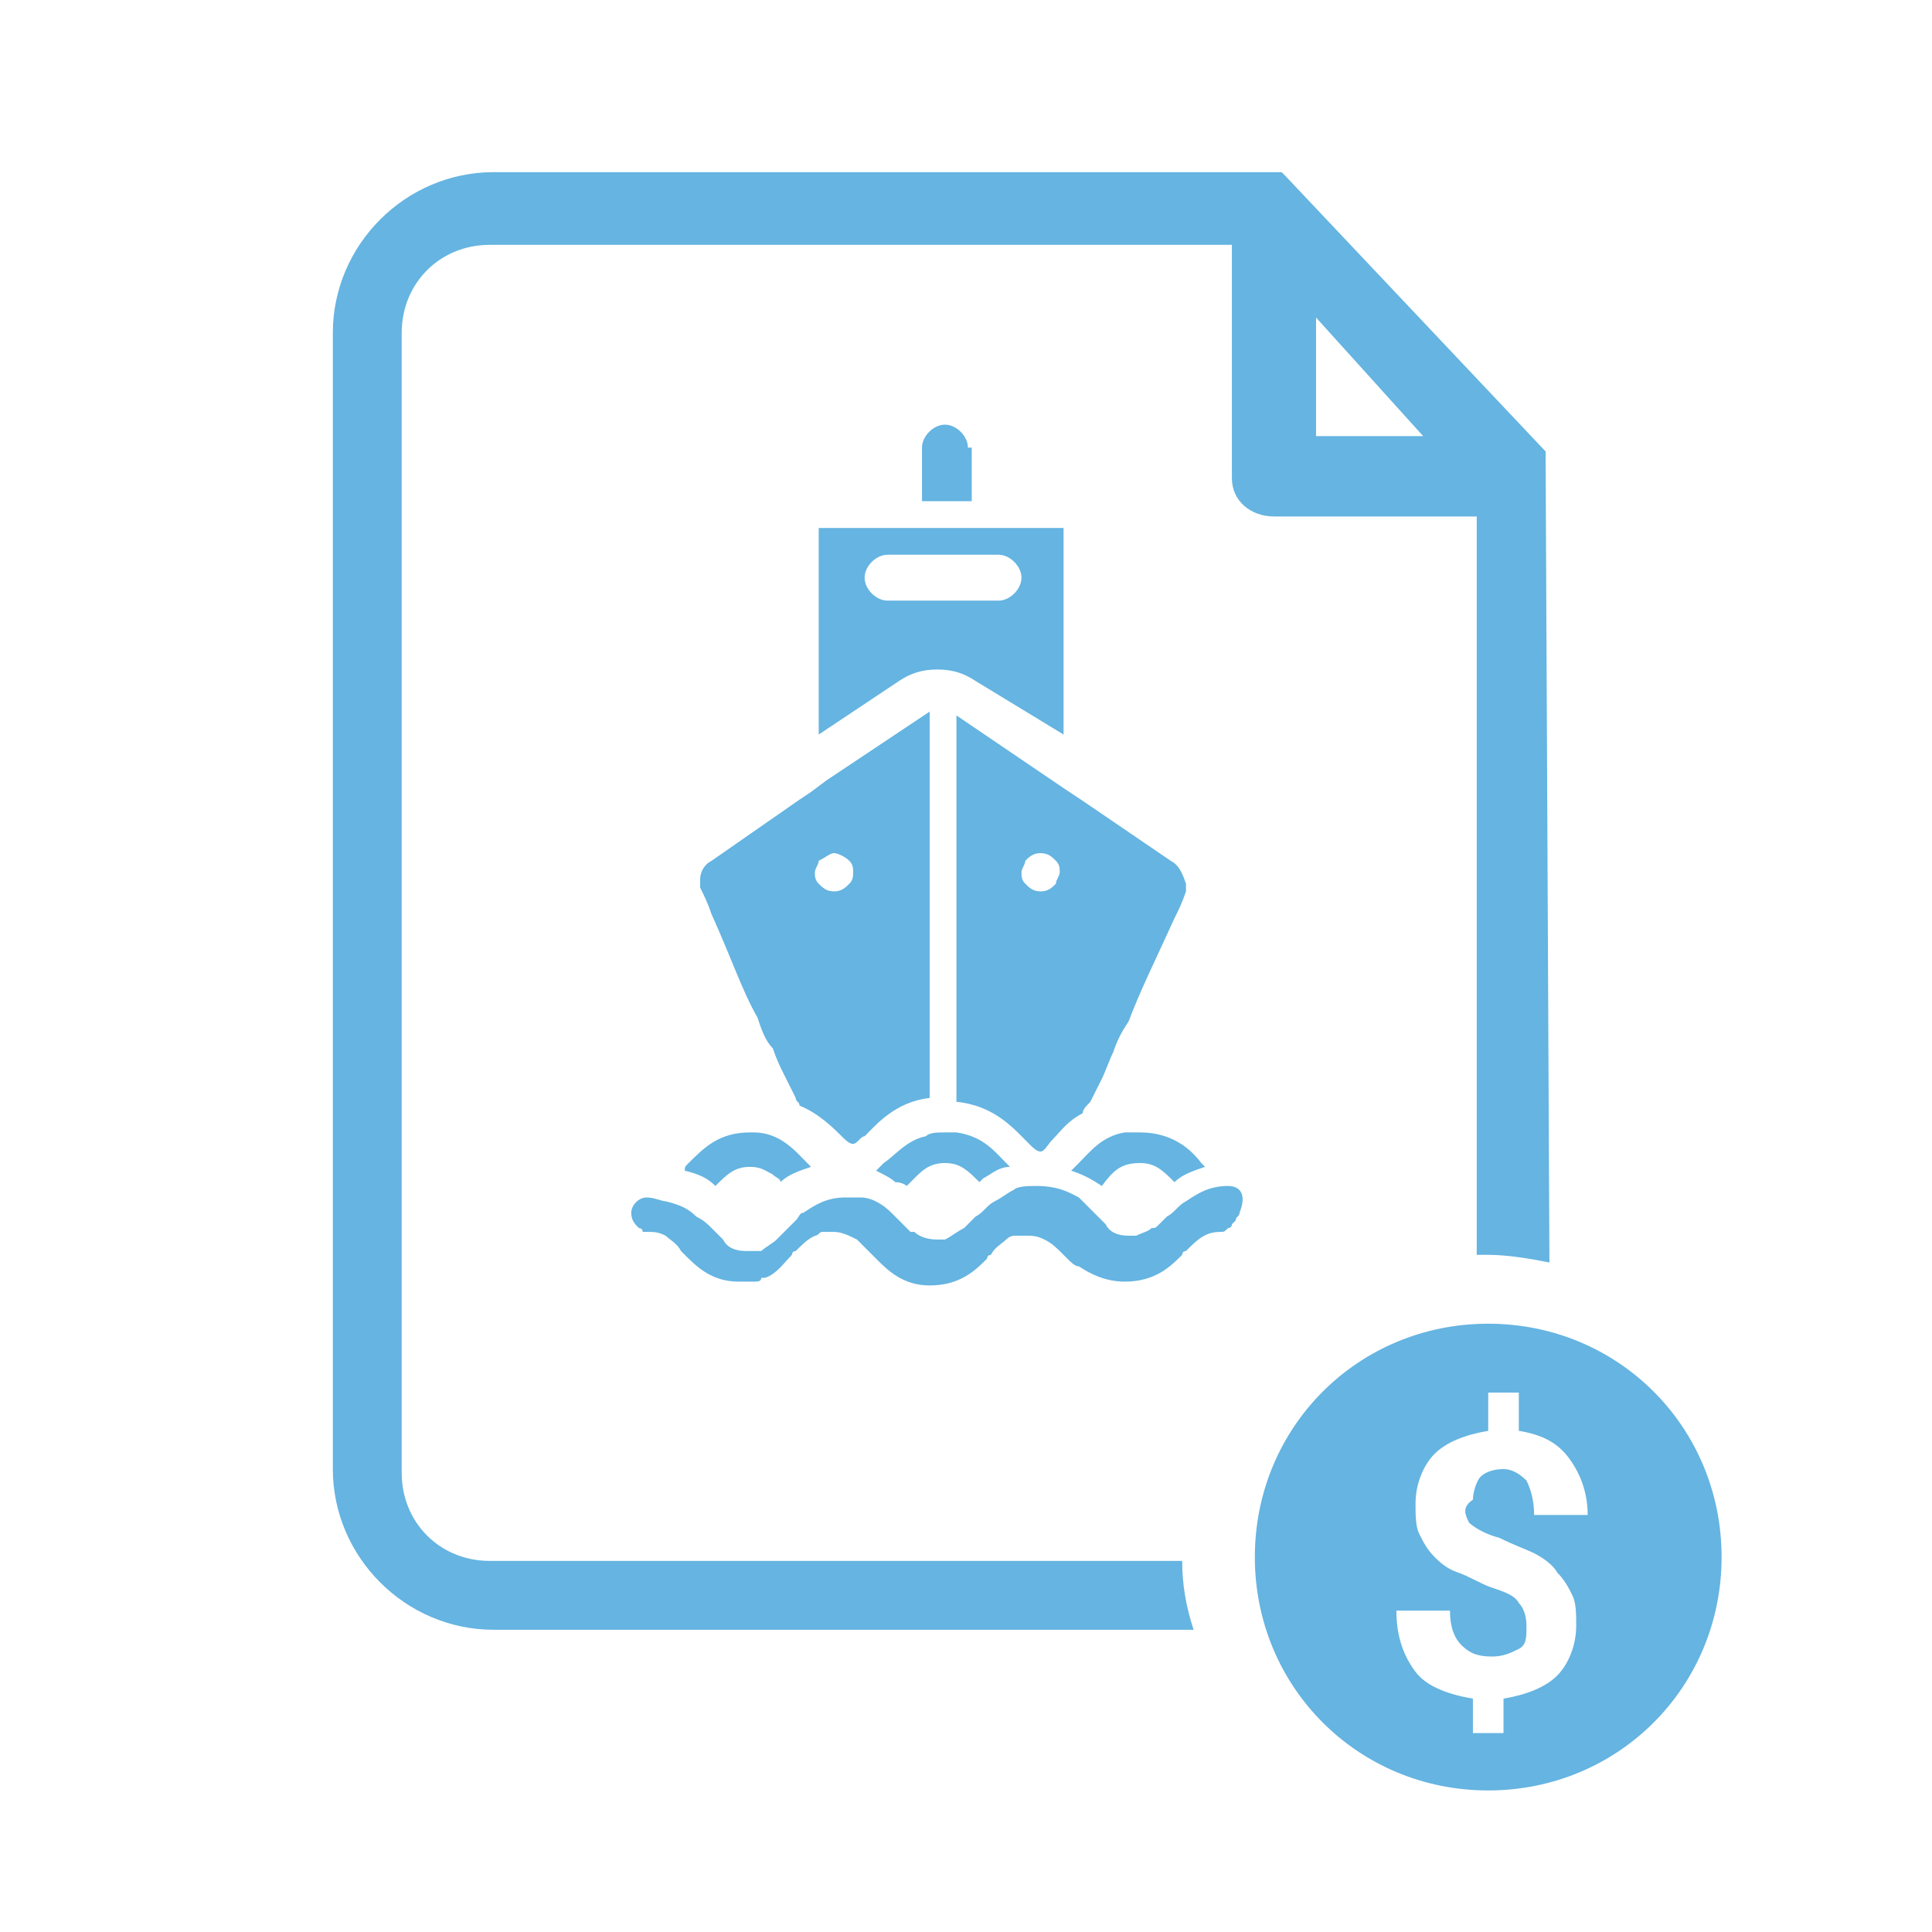
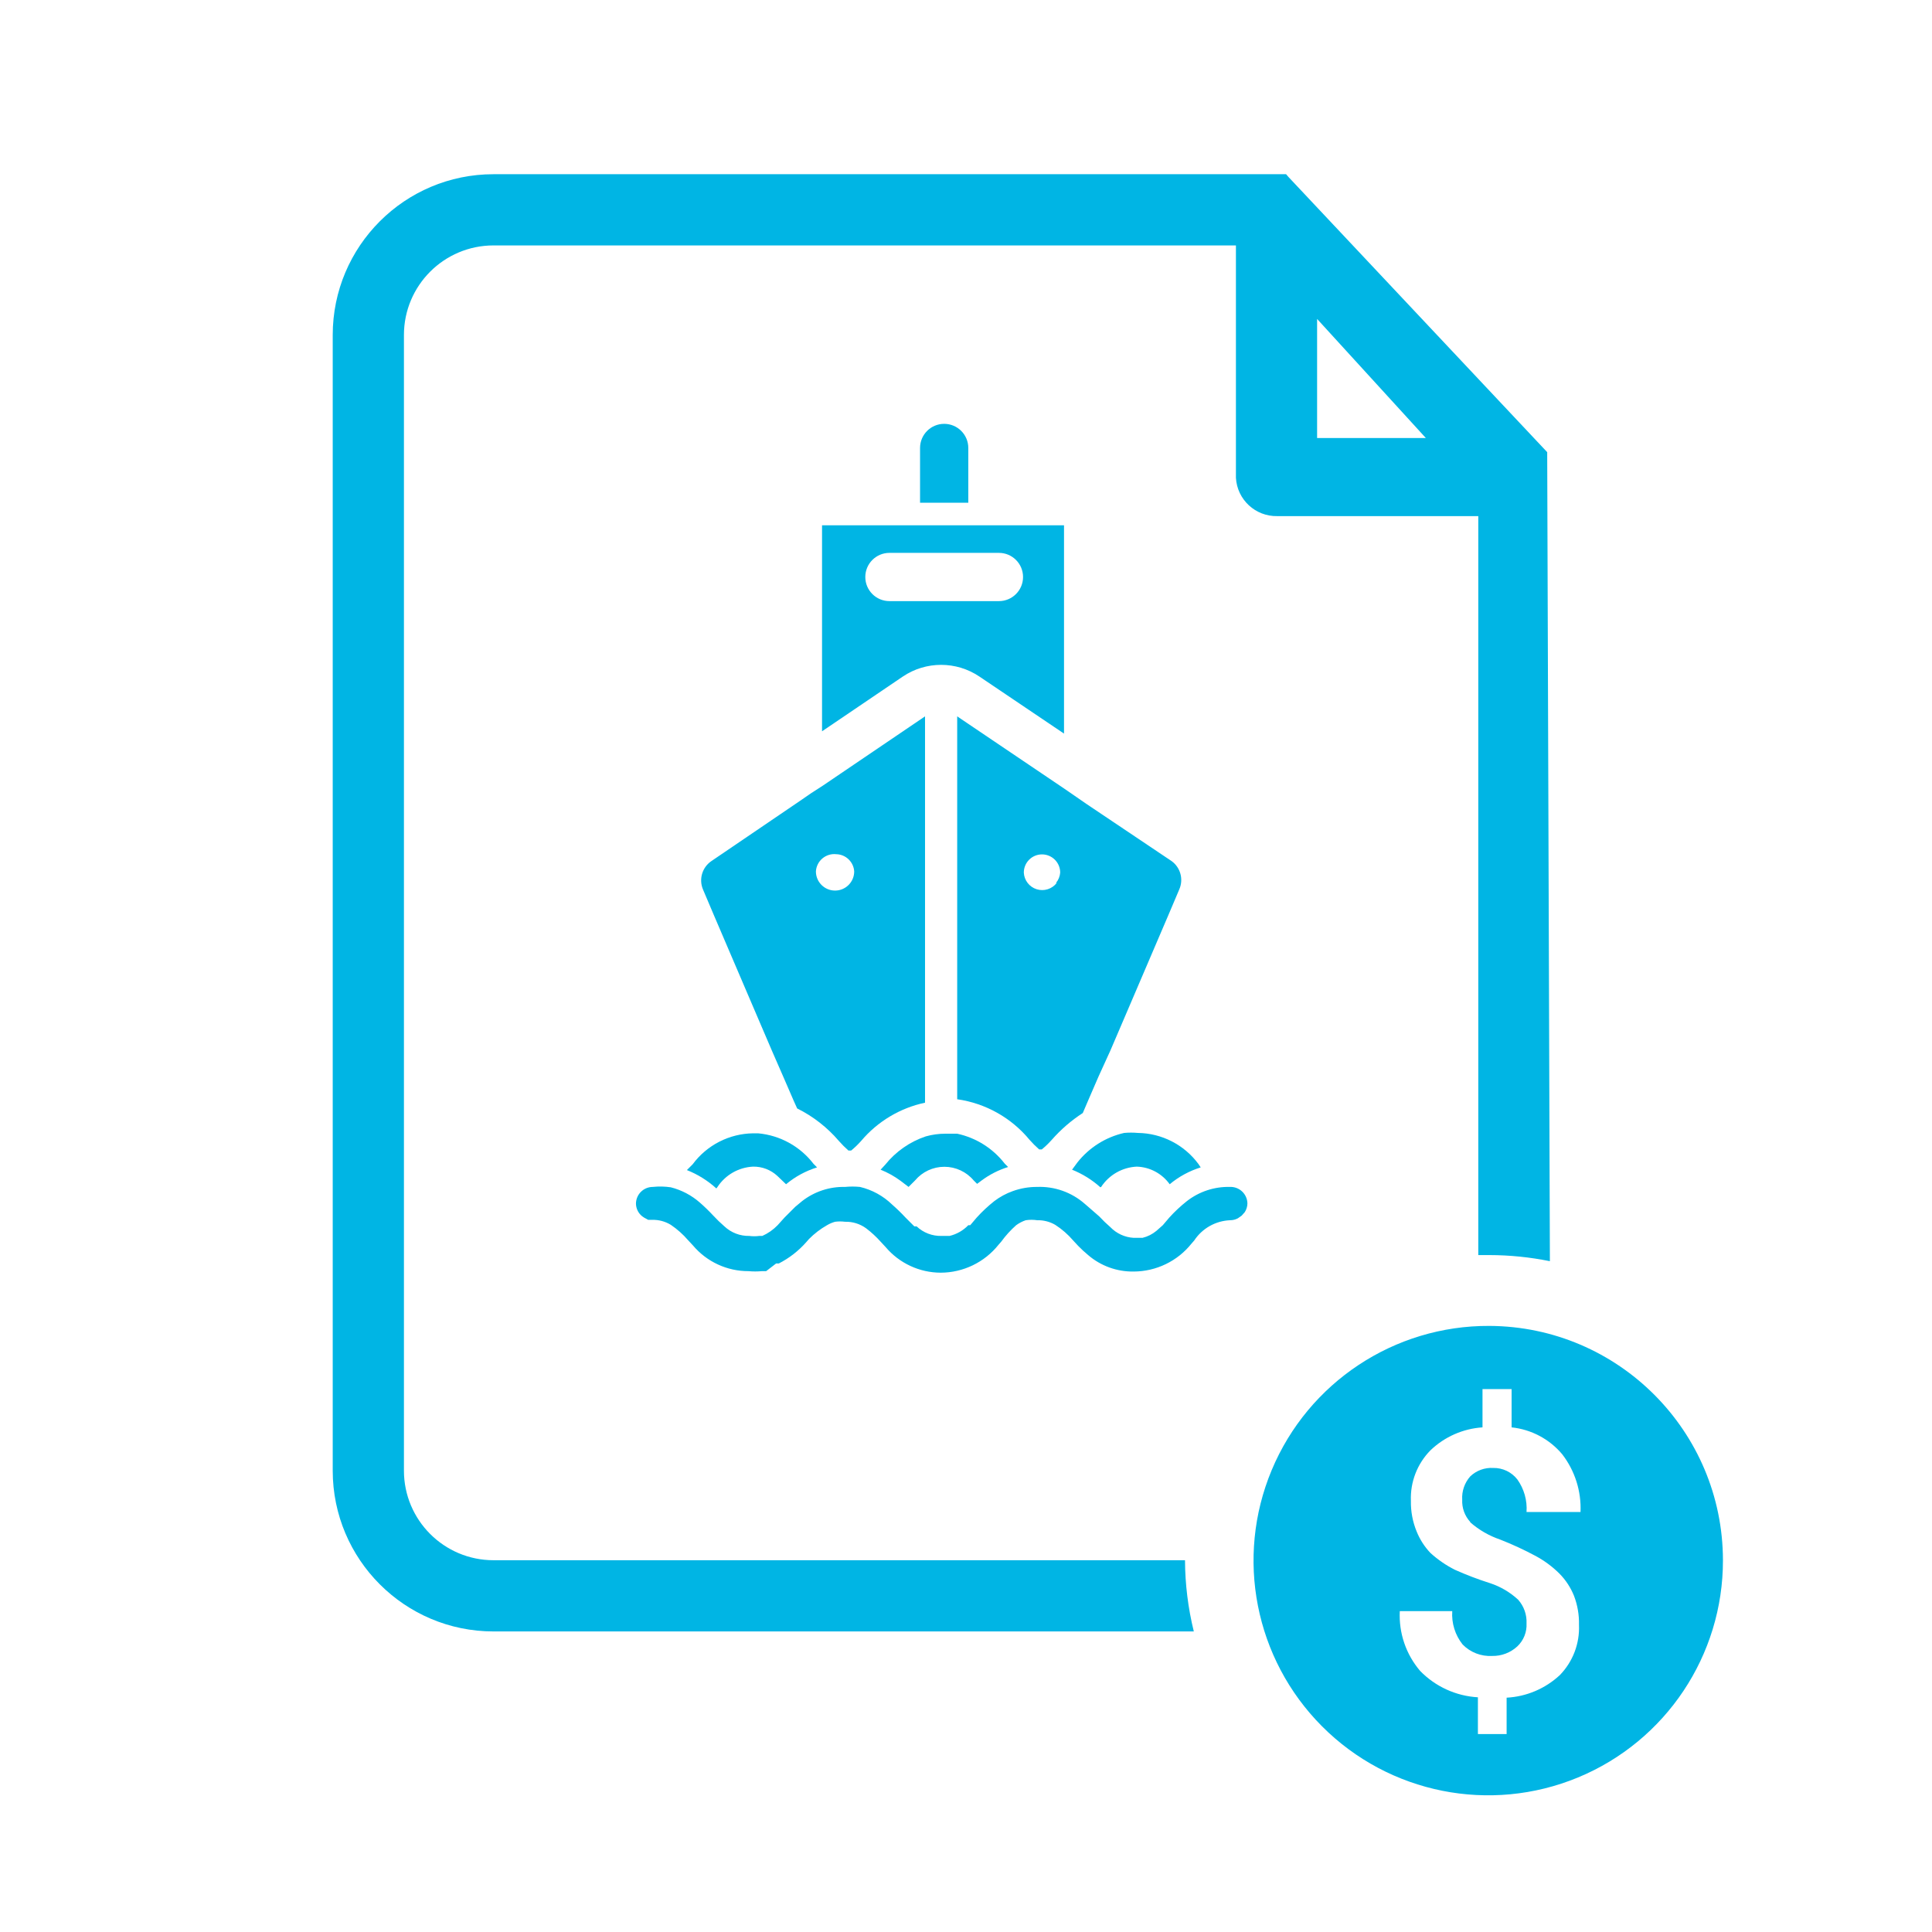
- <svg xmlns="http://www.w3.org/2000/svg" version="1.1" id="Layer_1" x="0px" y="0px" viewBox="0 0 50.5 50.5" style="enable-background:new 0 0 50.5 50.5;" xml:space="preserve">
-   <style type="text/css">
- 	.st0{fill:#65B4E1;}
- </style>
+ <svg xmlns="http://www.w3.org/2000/svg" viewBox="0 0 50.46 50.46">
  <g>
    <g>
      <g>
-         <g>
-           <path class="st0" d="M25.3,11.7c0-0.3-0.3-0.6-0.6-0.6c-0.3,0-0.6,0.3-0.6,0.6v1.4h1.3V11.7z" />
-           <path class="st0" d="M27.8,19.2v-5.4h-2.5H24h-2.6v5.4l2.1-1.4c0.3-0.2,0.6-0.3,1-0.3c0.4,0,0.7,0.1,1,0.3L27.8,19.2z       M23.2,15.7c-0.3,0-0.6-0.3-0.6-0.6s0.3-0.6,0.6-0.6H24h1.3h0.8c0.3,0,0.6,0.3,0.6,0.6s-0.3,0.6-0.6,0.6H23.2z" />
-           <path class="st0" d="M30.6,22.5L28.4,21l-0.3-0.2l-0.3-0.2L25,18.7v3.8v0.3v0.3v5.7c1,0.1,1.5,0.7,1.9,1.1      c0.1,0.1,0.2,0.2,0.3,0.2c0,0,0,0,0,0c0,0,0,0,0,0l0,0c0.1,0,0.2-0.2,0.3-0.3c0.2-0.2,0.4-0.5,0.8-0.7l0,0      c0-0.1,0.1-0.2,0.2-0.3c0.1-0.2,0.2-0.4,0.3-0.6c0.1-0.2,0.2-0.5,0.3-0.7c0.1-0.3,0.2-0.5,0.4-0.8c0.3-0.8,0.7-1.6,1.2-2.7      c0.1-0.2,0.2-0.4,0.3-0.7c0-0.1,0-0.1,0-0.2C30.9,22.8,30.8,22.6,30.6,22.5z M27.6,23.1c-0.1,0.1-0.2,0.2-0.4,0.2      s-0.3-0.1-0.4-0.2c-0.1-0.1-0.1-0.2-0.1-0.3c0,0,0,0,0,0c0-0.1,0.1-0.2,0.1-0.3c0.1-0.1,0.2-0.2,0.4-0.2s0.3,0.1,0.4,0.2      c0.1,0.1,0.1,0.2,0.1,0.3c0,0,0,0,0,0C27.7,22.9,27.6,23,27.6,23.1z" />
-           <path class="st0" d="M21.2,20.7l-0.3,0.2l-2.3,1.6c-0.2,0.1-0.3,0.3-0.3,0.5c0,0.1,0,0.1,0,0.2c0.1,0.2,0.2,0.4,0.3,0.7      c0.5,1.1,0.8,2,1.2,2.7c0.1,0.3,0.2,0.6,0.4,0.8c0.1,0.3,0.2,0.5,0.3,0.7c0.1,0.2,0.2,0.4,0.3,0.6c0,0.1,0.1,0.1,0.1,0.2      c0.5,0.2,0.9,0.6,1.1,0.8c0.1,0.1,0.2,0.2,0.3,0.2c0,0,0,0,0,0c0,0,0,0,0,0l0,0c0.1,0,0.2-0.2,0.3-0.2c0.3-0.3,0.8-0.9,1.7-1      v-5.7v-0.3v-0.3v-3.8l-2.7,1.8L21.2,20.7z M21.8,22.3c0.1,0,0.3,0.1,0.4,0.2c0.1,0.1,0.1,0.2,0.1,0.3c0,0,0,0,0,0      c0,0.1,0,0.2-0.1,0.3c-0.1,0.1-0.2,0.2-0.4,0.2s-0.3-0.1-0.4-0.2c-0.1-0.1-0.1-0.2-0.1-0.3c0,0,0,0,0,0c0-0.1,0.1-0.2,0.1-0.3      C21.6,22.4,21.7,22.3,21.8,22.3z" />
-         </g>
-         <g>
-           <path class="st0" d="M18.7,31c0.3-0.3,0.5-0.5,0.9-0.5c0.3,0,0.4,0.1,0.6,0.2c0.1,0.1,0.2,0.1,0.2,0.2c0.2-0.2,0.5-0.3,0.8-0.4      c0,0-0.1-0.1-0.1-0.1c-0.3-0.3-0.7-0.8-1.4-0.8c0,0-0.1,0-0.1,0c-0.8,0-1.2,0.4-1.6,0.8c-0.1,0.1-0.1,0.1-0.1,0.2      C18.3,30.7,18.5,30.8,18.7,31C18.7,31,18.7,31,18.7,31z" />
-           <path class="st0" d="M28.8,31C28.8,31,28.8,31,28.8,31c0.3-0.4,0.5-0.6,1-0.6c0.4,0,0.6,0.2,0.9,0.5c0.2-0.2,0.5-0.3,0.8-0.4      c0,0-0.1-0.1-0.1-0.1c-0.3-0.4-0.8-0.8-1.6-0.8c-0.1,0-0.2,0-0.4,0c-0.6,0.1-0.9,0.5-1.2,0.8c-0.1,0.1-0.1,0.1-0.2,0.2      C28.3,30.7,28.5,30.8,28.8,31C28.7,31,28.7,31,28.8,31z" />
-           <path class="st0" d="M32.1,31L32.1,31c-0.5,0-0.8,0.2-1.1,0.4c-0.2,0.1-0.3,0.3-0.5,0.4c-0.1,0.1-0.1,0.1-0.2,0.2      c-0.1,0.1-0.1,0.1-0.2,0.1c-0.1,0.1-0.2,0.1-0.4,0.2c-0.1,0-0.1,0-0.2,0h0c-0.3,0-0.5-0.1-0.6-0.3h0c-0.1-0.1-0.2-0.2-0.3-0.3      c-0.1-0.1-0.2-0.2-0.3-0.3c0,0,0,0-0.1-0.1C28,31.2,27.7,31,27.1,31h0c-0.2,0-0.5,0-0.6,0.1c-0.2,0.1-0.3,0.2-0.5,0.3      c-0.2,0.1-0.3,0.3-0.5,0.4c-0.1,0.1-0.1,0.1-0.2,0.2c0,0,0,0-0.1,0.1c-0.2,0.1-0.3,0.2-0.5,0.3c-0.1,0-0.1,0-0.2,0h0      c-0.3,0-0.5-0.1-0.6-0.2h0c0,0,0,0-0.1,0c-0.1-0.1-0.1-0.1-0.2-0.2c-0.1-0.1-0.2-0.2-0.3-0.3c-0.2-0.2-0.5-0.4-0.8-0.4      c-0.1,0-0.2,0-0.4,0h0c-0.5,0-0.8,0.2-1.1,0.4c-0.1,0-0.1,0.1-0.2,0.2c-0.1,0.1-0.2,0.2-0.3,0.3c-0.1,0.1-0.1,0.1-0.2,0.2      c-0.1,0.1-0.3,0.2-0.4,0.3c0,0-0.1,0-0.1,0c-0.1,0-0.2,0-0.3,0h0c-0.3,0-0.5-0.1-0.6-0.3c-0.1-0.1-0.2-0.2-0.3-0.3      c-0.1-0.1-0.2-0.2-0.4-0.3c-0.2-0.2-0.4-0.3-0.8-0.4c-0.1,0-0.3-0.1-0.5-0.1h0c-0.2,0-0.4,0.2-0.4,0.4c0,0.2,0.1,0.3,0.2,0.4      c0,0,0.1,0,0.1,0.1c0,0,0.1,0,0.1,0c0,0,0,0,0,0c0.2,0,0.3,0,0.5,0.1l0,0c0.1,0.1,0.3,0.2,0.4,0.4c0,0,0.1,0.1,0.1,0.1h0      c0.3,0.3,0.7,0.7,1.4,0.7l0,0h0l0,0c0,0,0,0,0,0c0.1,0,0.2,0,0.3,0c0,0,0.1,0,0.1,0c0.1,0,0.2,0,0.2-0.1c0,0,0,0,0.1,0      c0,0,0,0,0,0c0.3-0.1,0.5-0.4,0.7-0.6h0c0,0,0-0.1,0.1-0.1c0.2-0.2,0.3-0.3,0.5-0.4c0.1,0,0.1-0.1,0.2-0.1c0.1,0,0.2,0,0.3,0      c0.2,0,0.4,0.1,0.6,0.2c0.1,0.1,0.2,0.2,0.4,0.4c0,0,0.1,0.1,0.1,0.1c0.3,0.3,0.7,0.7,1.4,0.7c0.8,0,1.2-0.4,1.5-0.7h0      c0,0,0-0.1,0.1-0.1c0.1-0.2,0.3-0.3,0.4-0.4c0.1-0.1,0.2-0.1,0.2-0.1c0.1,0,0.2,0,0.3,0c0.2,0,0.3,0,0.5,0.1      c0.2,0.1,0.3,0.2,0.5,0.4c0,0,0.1,0.1,0.1,0.1c0.1,0.1,0.2,0.2,0.3,0.2c0.3,0.2,0.7,0.4,1.2,0.4h0c0.8,0,1.2-0.4,1.5-0.7      c0,0,0-0.1,0.1-0.1c0.3-0.3,0.5-0.5,0.9-0.5c0.1,0,0.1,0,0.2-0.1c0,0,0.1,0,0.1-0.1c0,0,0.1-0.1,0.1-0.1c0-0.1,0.1-0.1,0.1-0.2      C32.6,31.2,32.4,31,32.1,31z" />
-           <path class="st0" d="M23.7,31C23.7,31,23.8,31,23.7,31c0.1-0.1,0.1-0.1,0.2-0.2c0.2-0.2,0.4-0.4,0.8-0.4c0.3,0,0.5,0.1,0.8,0.4      c0,0,0.1,0.1,0.1,0.1c0,0,0.1-0.1,0.1-0.1c0.2-0.1,0.4-0.3,0.7-0.3c0,0-0.1-0.1-0.1-0.1c-0.3-0.3-0.6-0.7-1.3-0.8      c-0.1,0-0.2,0-0.3,0c-0.2,0-0.4,0-0.5,0.1c-0.5,0.1-0.8,0.5-1.1,0.7c-0.1,0.1-0.1,0.1-0.2,0.2c0.2,0.1,0.4,0.2,0.5,0.3      C23.6,30.9,23.7,31,23.7,31z" />
-         </g>
+         <path d="M25.29,11.7a0.63,0.63,0,0,0-1.26,0v1.43h1.26V11.7Z" fill="#00b5e4" />
+         <path d="M27.79,19.16V13.72H21.47V19.1l2.11-1.43a1.79,1.79,0,0,1,2,0ZM23.23,15.7a0.63,0.63,0,0,1,0-1.26h2.86a0.63,0.63,0,0,1,0,1.26H23.23Z" fill="#00b5e4" />
+         <path d="M30.6,22.49L28.38,21l-0.29-.2-0.29-.2L25,18.71v10a3,3,0,0,1,1.89,1.06,2.74,2.74,0,0,0,.25.25h0.07a2.31,2.31,0,0,0,.26-0.25,3.9,3.9,0,0,1,.81-0.7h0l0.15-.35,0.26-.6L29,27.44l0.36-.84,1.16-2.71,0.28-.66A0.61,0.61,0,0,0,30.6,22.49Zm-3,.57a0.48,0.48,0,0,1-.86-0.27v0a0.47,0.47,0,0,1,.95,0v0A0.47,0.47,0,0,1,27.58,23.06Z" fill="#00b5e4" />
+         <path d="M21.18,20.72l-0.29.2-2.31,1.57a0.61,0.61,0,0,0-.22.74l0.28,0.66L19.8,26.6l0.36,0.84,0.31,0.71,0.26,0.6,0.09,0.2a3.45,3.45,0,0,1,1.09.85,2.74,2.74,0,0,0,.25.25h0.07a2.25,2.25,0,0,0,.26-0.25,3,3,0,0,1,1.67-1V18.71l-2.67,1.81Zm0.66,1.59a0.48,0.48,0,0,1,.47.45v0a0.48,0.48,0,0,1-1,0v0A0.48,0.48,0,0,1,21.84,22.31Z" fill="#00b5e4" />
      </g>
-       <path class="st0" d="M30.9,40.8C30.9,40.8,30.9,40.7,30.9,40.8l-18.1,0c-1.3,0-2.3-1-2.3-2.3V8.7c0-1.3,1-2.3,2.3-2.3h19.4l0,6.1    c0,0.6,0.5,1,1.1,1c0.4,0,3,0,5.3,0v19.3c0.1,0,0.2,0,0.3,0c0.5,0,1.1,0.1,1.6,0.2l-0.1-21.1v-0.1l-6.8-7.2l-0.1-0.1H12.9    c-2.3,0-4.2,1.9-4.2,4.2v29.7c0,2.3,1.9,4.2,4.2,4.2h18.3C31,42,30.9,41.4,30.9,40.8z M37.2,11.4c-1.1,0-2.1,0-2.8,0l0-3.1    L37.2,11.4z" />
-       <path class="st0" d="M38.9,34.6c-3.4,0-6.1,2.7-6.1,6.1s2.7,6.1,6.1,6.1c3.4,0,6.1-2.7,6.1-6.1S42.3,34.6,38.9,34.6z M38.4,39.8    c0.1,0.1,0.4,0.3,0.8,0.4c0.4,0.2,0.7,0.3,0.9,0.4c0.2,0.1,0.5,0.3,0.6,0.5c0.2,0.2,0.3,0.4,0.4,0.6c0.1,0.2,0.1,0.5,0.1,0.8    c0,0.5-0.2,1-0.5,1.3c-0.3,0.3-0.8,0.5-1.4,0.6v0.9h-0.8v-0.9c-0.6-0.1-1.2-0.3-1.5-0.7s-0.5-0.9-0.5-1.6h1.4    c0,0.4,0.1,0.7,0.3,0.9c0.2,0.2,0.4,0.3,0.8,0.3c0.3,0,0.5-0.1,0.7-0.2c0.2-0.1,0.2-0.3,0.2-0.6c0-0.3-0.1-0.5-0.2-0.6    c-0.1-0.2-0.4-0.3-0.7-0.4c-0.3-0.1-0.6-0.3-0.9-0.4c-0.3-0.1-0.5-0.3-0.6-0.4c-0.2-0.2-0.3-0.4-0.4-0.6c-0.1-0.2-0.1-0.5-0.1-0.8    c0-0.5,0.2-1,0.5-1.3c0.3-0.3,0.8-0.5,1.4-0.6v-1h0.8v1c0.6,0.1,1,0.3,1.3,0.7c0.3,0.4,0.5,0.9,0.5,1.5h-1.4    c0-0.4-0.1-0.7-0.2-0.9c-0.2-0.2-0.4-0.3-0.6-0.3c-0.3,0-0.5,0.1-0.6,0.2c-0.1,0.1-0.2,0.4-0.2,0.6C38.2,39.4,38.3,39.6,38.4,39.8    z" />
+       <g>
+         <path d="M18.74,31a1.18,1.18,0,0,1,.93-0.53,0.91,0.91,0,0,1,.63.24l0.23,0.22a2.36,2.36,0,0,1,.81-0.44l-0.09-.09a2.06,2.06,0,0,0-1.45-.8H19.67a2,2,0,0,0-1.58.81l-0.15.15a2.53,2.53,0,0,1,.77.48Z" fill="#00b5e4" />
+         <path d="M28.76,31l0,0a1.18,1.18,0,0,1,.93-0.53,1.1,1.1,0,0,1,.86.46,2.37,2.37,0,0,1,.81-0.44L31.3,30.4a2,2,0,0,0-1.58-.81,2,2,0,0,0-.36,0,2.17,2.17,0,0,0-1.22.77L28,30.55a2.5,2.5,0,0,1,.74.46Z" fill="#00b5e4" />
+         <path d="M32.12,31h0a1.76,1.76,0,0,0-1.12.37,3.8,3.8,0,0,0-.46.43L30.37,32l-0.17.15a0.9,0.9,0,0,1-.36.18l-0.23,0h0A0.92,0.92,0,0,1,29,32.05h0a3.65,3.65,0,0,1-.29-0.28L28.4,31.5l-0.07-.06A1.78,1.78,0,0,0,27.09,31h0a1.84,1.84,0,0,0-.64.11,1.8,1.8,0,0,0-.48.26,3.81,3.81,0,0,0-.46.43L25.34,32,25.29,32a1,1,0,0,1-.49.28l-0.21,0h0a0.91,0.91,0,0,1-.65-0.25h0l-0.06,0-0.23-.23a4.7,4.7,0,0,0-.35-0.34A1.8,1.8,0,0,0,22.46,31a2,2,0,0,0-.39,0h0a1.76,1.76,0,0,0-1.12.37l-0.18.15-0.28.28L20.31,32a1.29,1.29,0,0,1-.4.28l-0.08,0a1,1,0,0,1-.26,0h0a0.92,0.92,0,0,1-.65-0.25,3.64,3.64,0,0,1-.29-0.28,4.69,4.69,0,0,0-.35-0.34,1.83,1.83,0,0,0-.76-0.4A1.87,1.87,0,0,0,17.05,31h0a0.44,0.44,0,0,0-.44.44,0.43,0.43,0,0,0,.21.36l0.11,0.06,0.1,0h0a0.89,0.89,0,0,1,.49.13h0a2.28,2.28,0,0,1,.45.4l0.13,0.14h0a1.89,1.89,0,0,0,1.45.67h0a1.94,1.94,0,0,0,.35,0l0.11,0L20.27,33l0.07,0h0a2.43,2.43,0,0,0,.72-0.56h0l0.07-.08A2.17,2.17,0,0,1,21.6,32a0.88,0.88,0,0,1,.21-0.09,1,1,0,0,1,.26,0,0.89,0.89,0,0,1,.55.17,2.68,2.68,0,0,1,.38.35l0.13,0.14a1.89,1.89,0,0,0,1.44.67,1.94,1.94,0,0,0,1.51-.73h0l0.07-.08A2.67,2.67,0,0,1,26.54,32a0.93,0.93,0,0,1,.25-0.13,1,1,0,0,1,.3,0,0.89,0.89,0,0,1,.47.12,2.16,2.16,0,0,1,.47.41l0.13,0.14a3.27,3.27,0,0,0,.26.24,1.78,1.78,0,0,0,1.19.43h0a1.94,1.94,0,0,0,1.51-.73l0.07-.08a1.18,1.18,0,0,1,.94-0.53,0.43,0.43,0,0,0,.2-0.05l0.1-.07,0.08-.09a0.43,0.43,0,0,0,.07-0.23A0.44,0.44,0,0,0,32.12,31Z" fill="#00b5e4" />
+         <path d="M23.73,31l0,0,0.17-.17a1,1,0,0,1,1.53,0l0.09,0.09,0.12-.09a2.31,2.31,0,0,1,.69-0.35l-0.09-.09A2.14,2.14,0,0,0,25,29.61l-0.31,0a1.89,1.89,0,0,0-.51.07,2.29,2.29,0,0,0-1.06.74L23,30.55a2.36,2.36,0,0,1,.52.29Z" fill="#00b5e4" />
+       </g>
    </g>
+     <path d="M30.95,40.75H12.89a2.34,2.34,0,0,1-2.34-2.34V8.75a2.34,2.34,0,0,1,2.34-2.34H32.28l0,6.07a1.06,1.06,0,0,0,1.08,1c0.38,0,3,0,5.25,0v19.3H38.9a8,8,0,0,1,1.58.16L40.41,11.9V11.81L33.65,4.62l-0.06-.07H12.89a4.2,4.2,0,0,0-4.2,4.2V38.41a4.2,4.2,0,0,0,4.2,4.2H31.18A7.92,7.92,0,0,1,30.95,40.75Zm6.29-29.31H34.4l0-3.11Z" fill="#00b5e4" />
+     <path d="M38.9,34.63A6.13,6.13,0,1,0,45,40.75,6.13,6.13,0,0,0,38.9,34.63Zm-0.5,5.13a2.31,2.31,0,0,0,.78.45,8.61,8.61,0,0,1,.93.43,2.7,2.7,0,0,1,.62.46,1.77,1.77,0,0,1,.38.58,2,2,0,0,1,.13.76,1.77,1.77,0,0,1-.5,1.31,2.21,2.21,0,0,1-1.39.59v0.95H38.6V44.33a2.29,2.29,0,0,1-1.51-.69,2.23,2.23,0,0,1-.53-1.56h1.37a1.26,1.26,0,0,0,.27.87,1,1,0,0,0,.77.3A0.94,0.94,0,0,0,39.63,43a0.77,0.77,0,0,0,.24-0.6,0.87,0.87,0,0,0-.22-0.62,2,2,0,0,0-.73-0.43A8.65,8.65,0,0,1,38,41a2.85,2.85,0,0,1-.64-0.44A1.78,1.78,0,0,1,37,40a2,2,0,0,1-.15-0.8,1.78,1.78,0,0,1,.51-1.32,2.17,2.17,0,0,1,1.36-.6v-1h0.76v1a2,2,0,0,1,1.32.7,2.31,2.31,0,0,1,.48,1.51H39.87a1.31,1.31,0,0,0-.24-0.85A0.78,0.78,0,0,0,39,38.34a0.8,0.8,0,0,0-.6.22,0.84,0.84,0,0,0-.21.61A0.8,0.8,0,0,0,38.4,39.75Z" fill="#00b5e4" />
  </g>
</svg>
